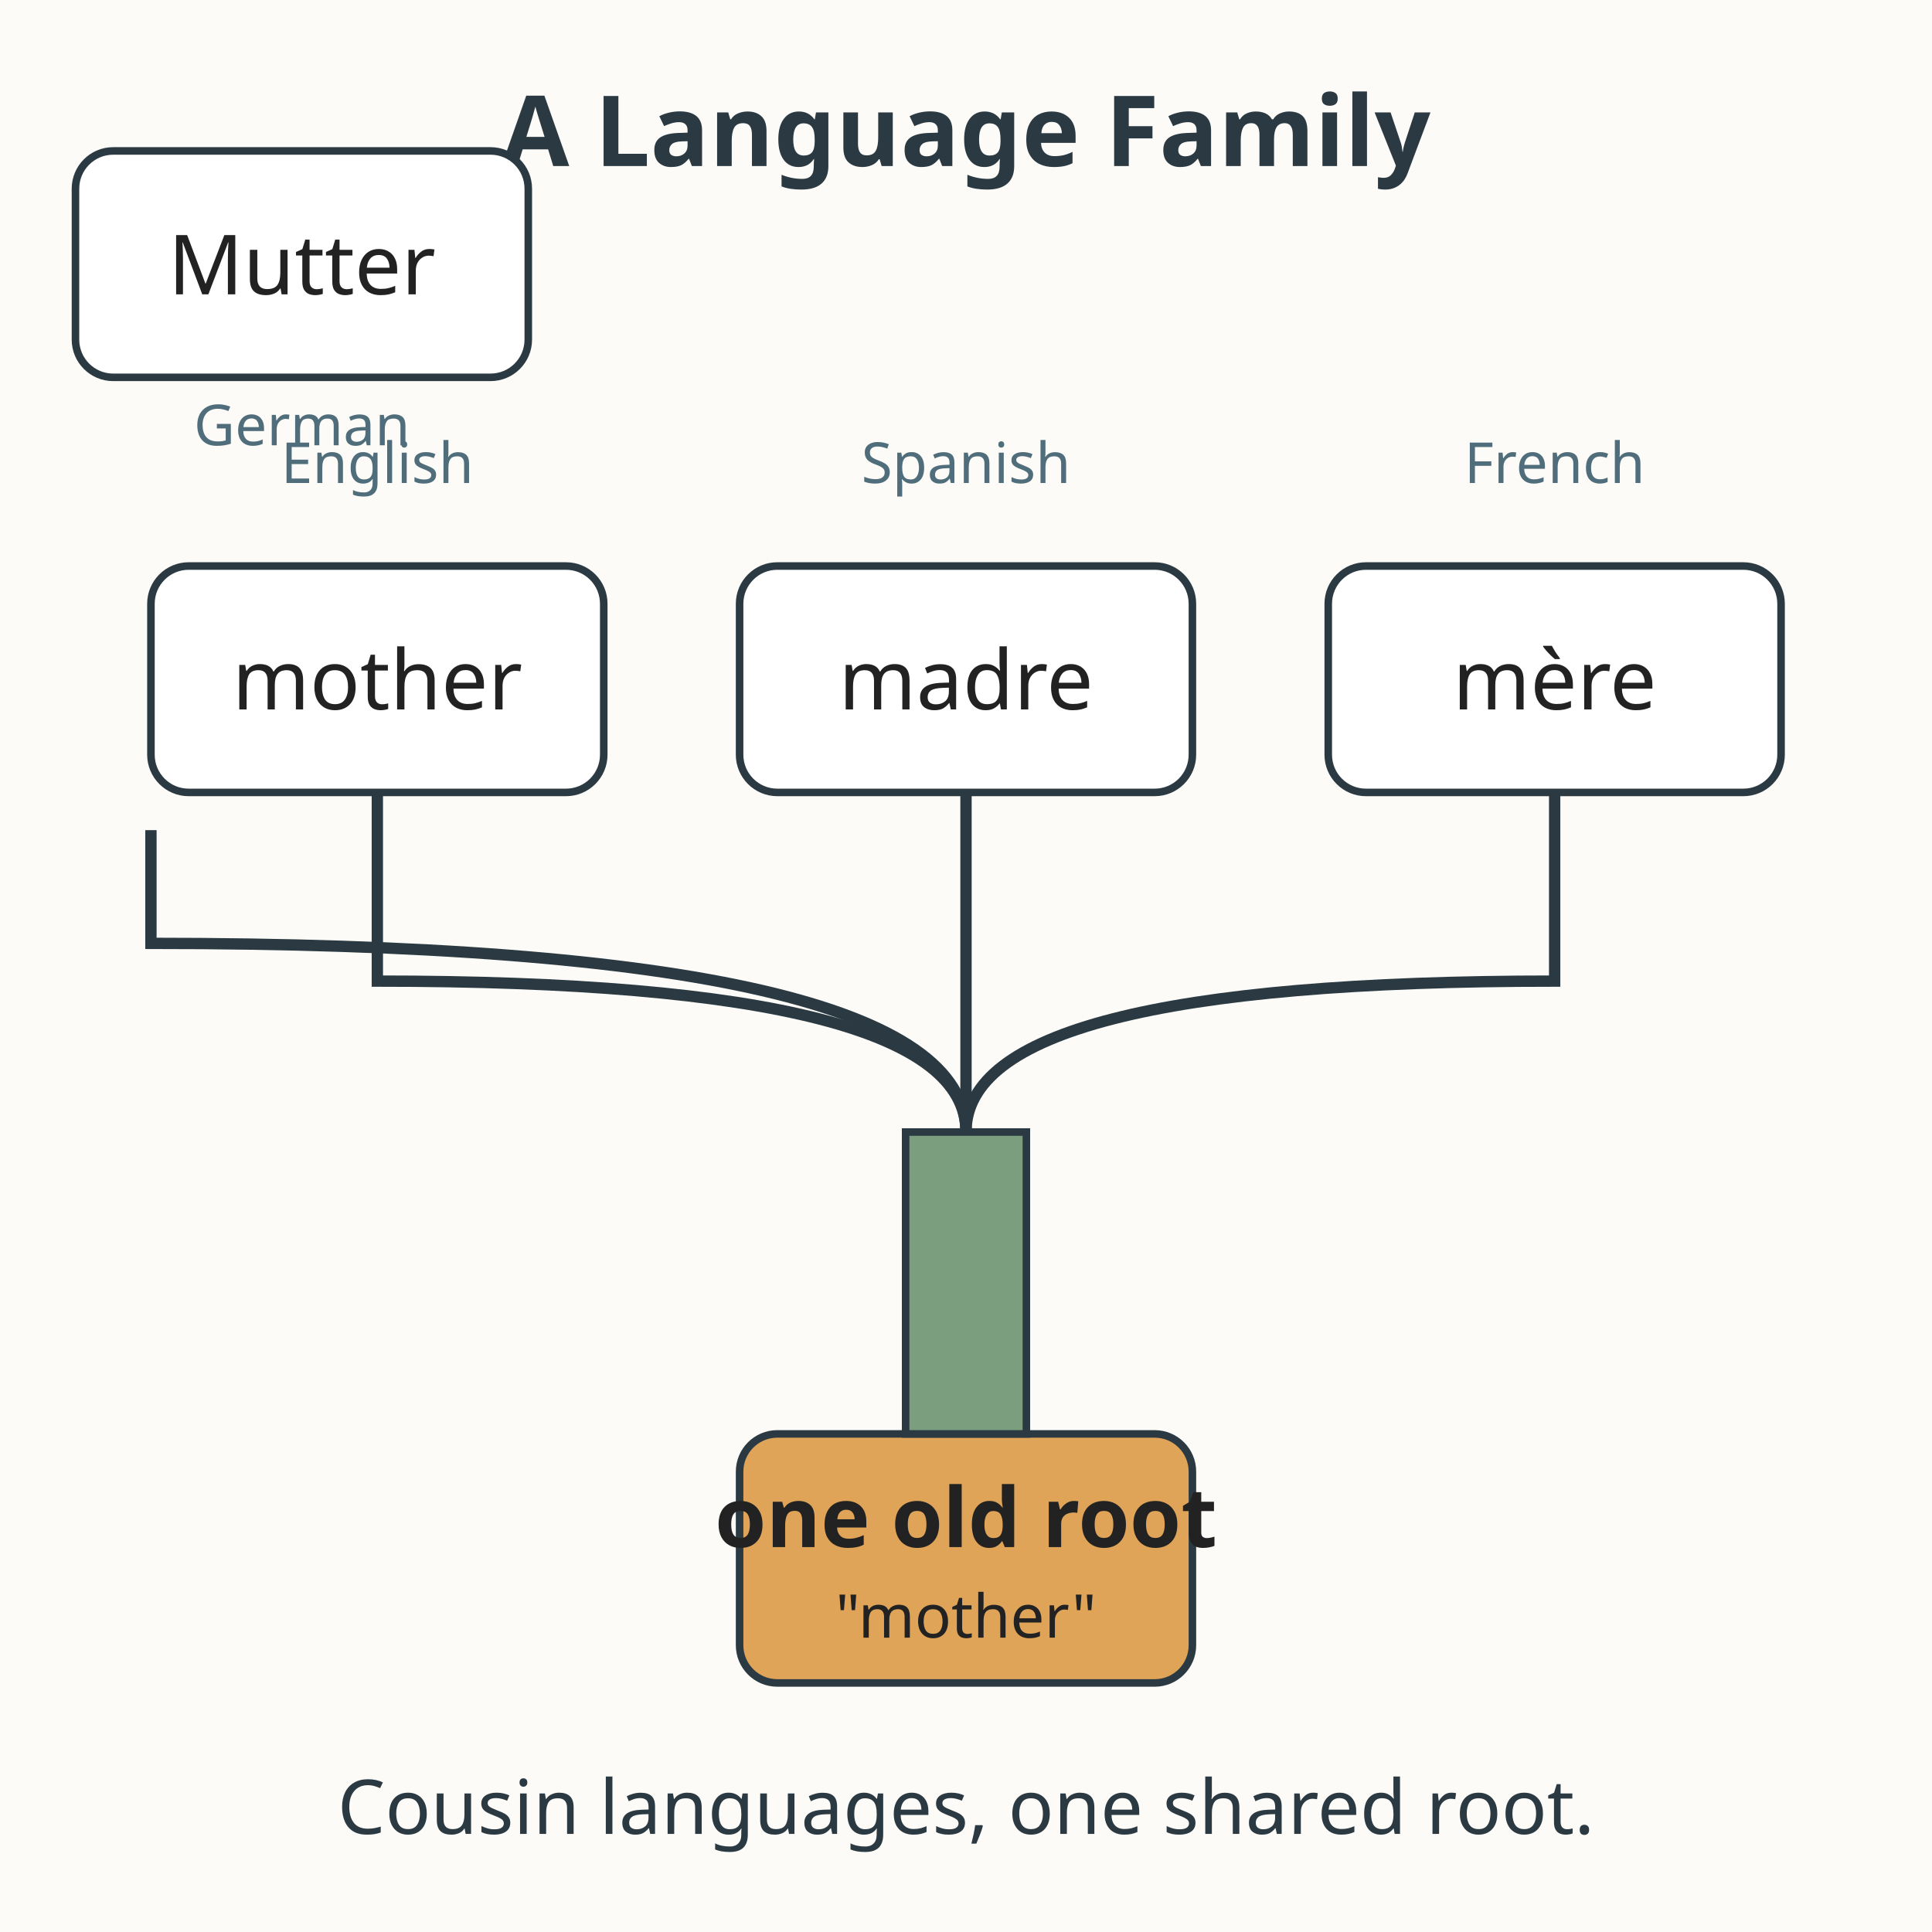
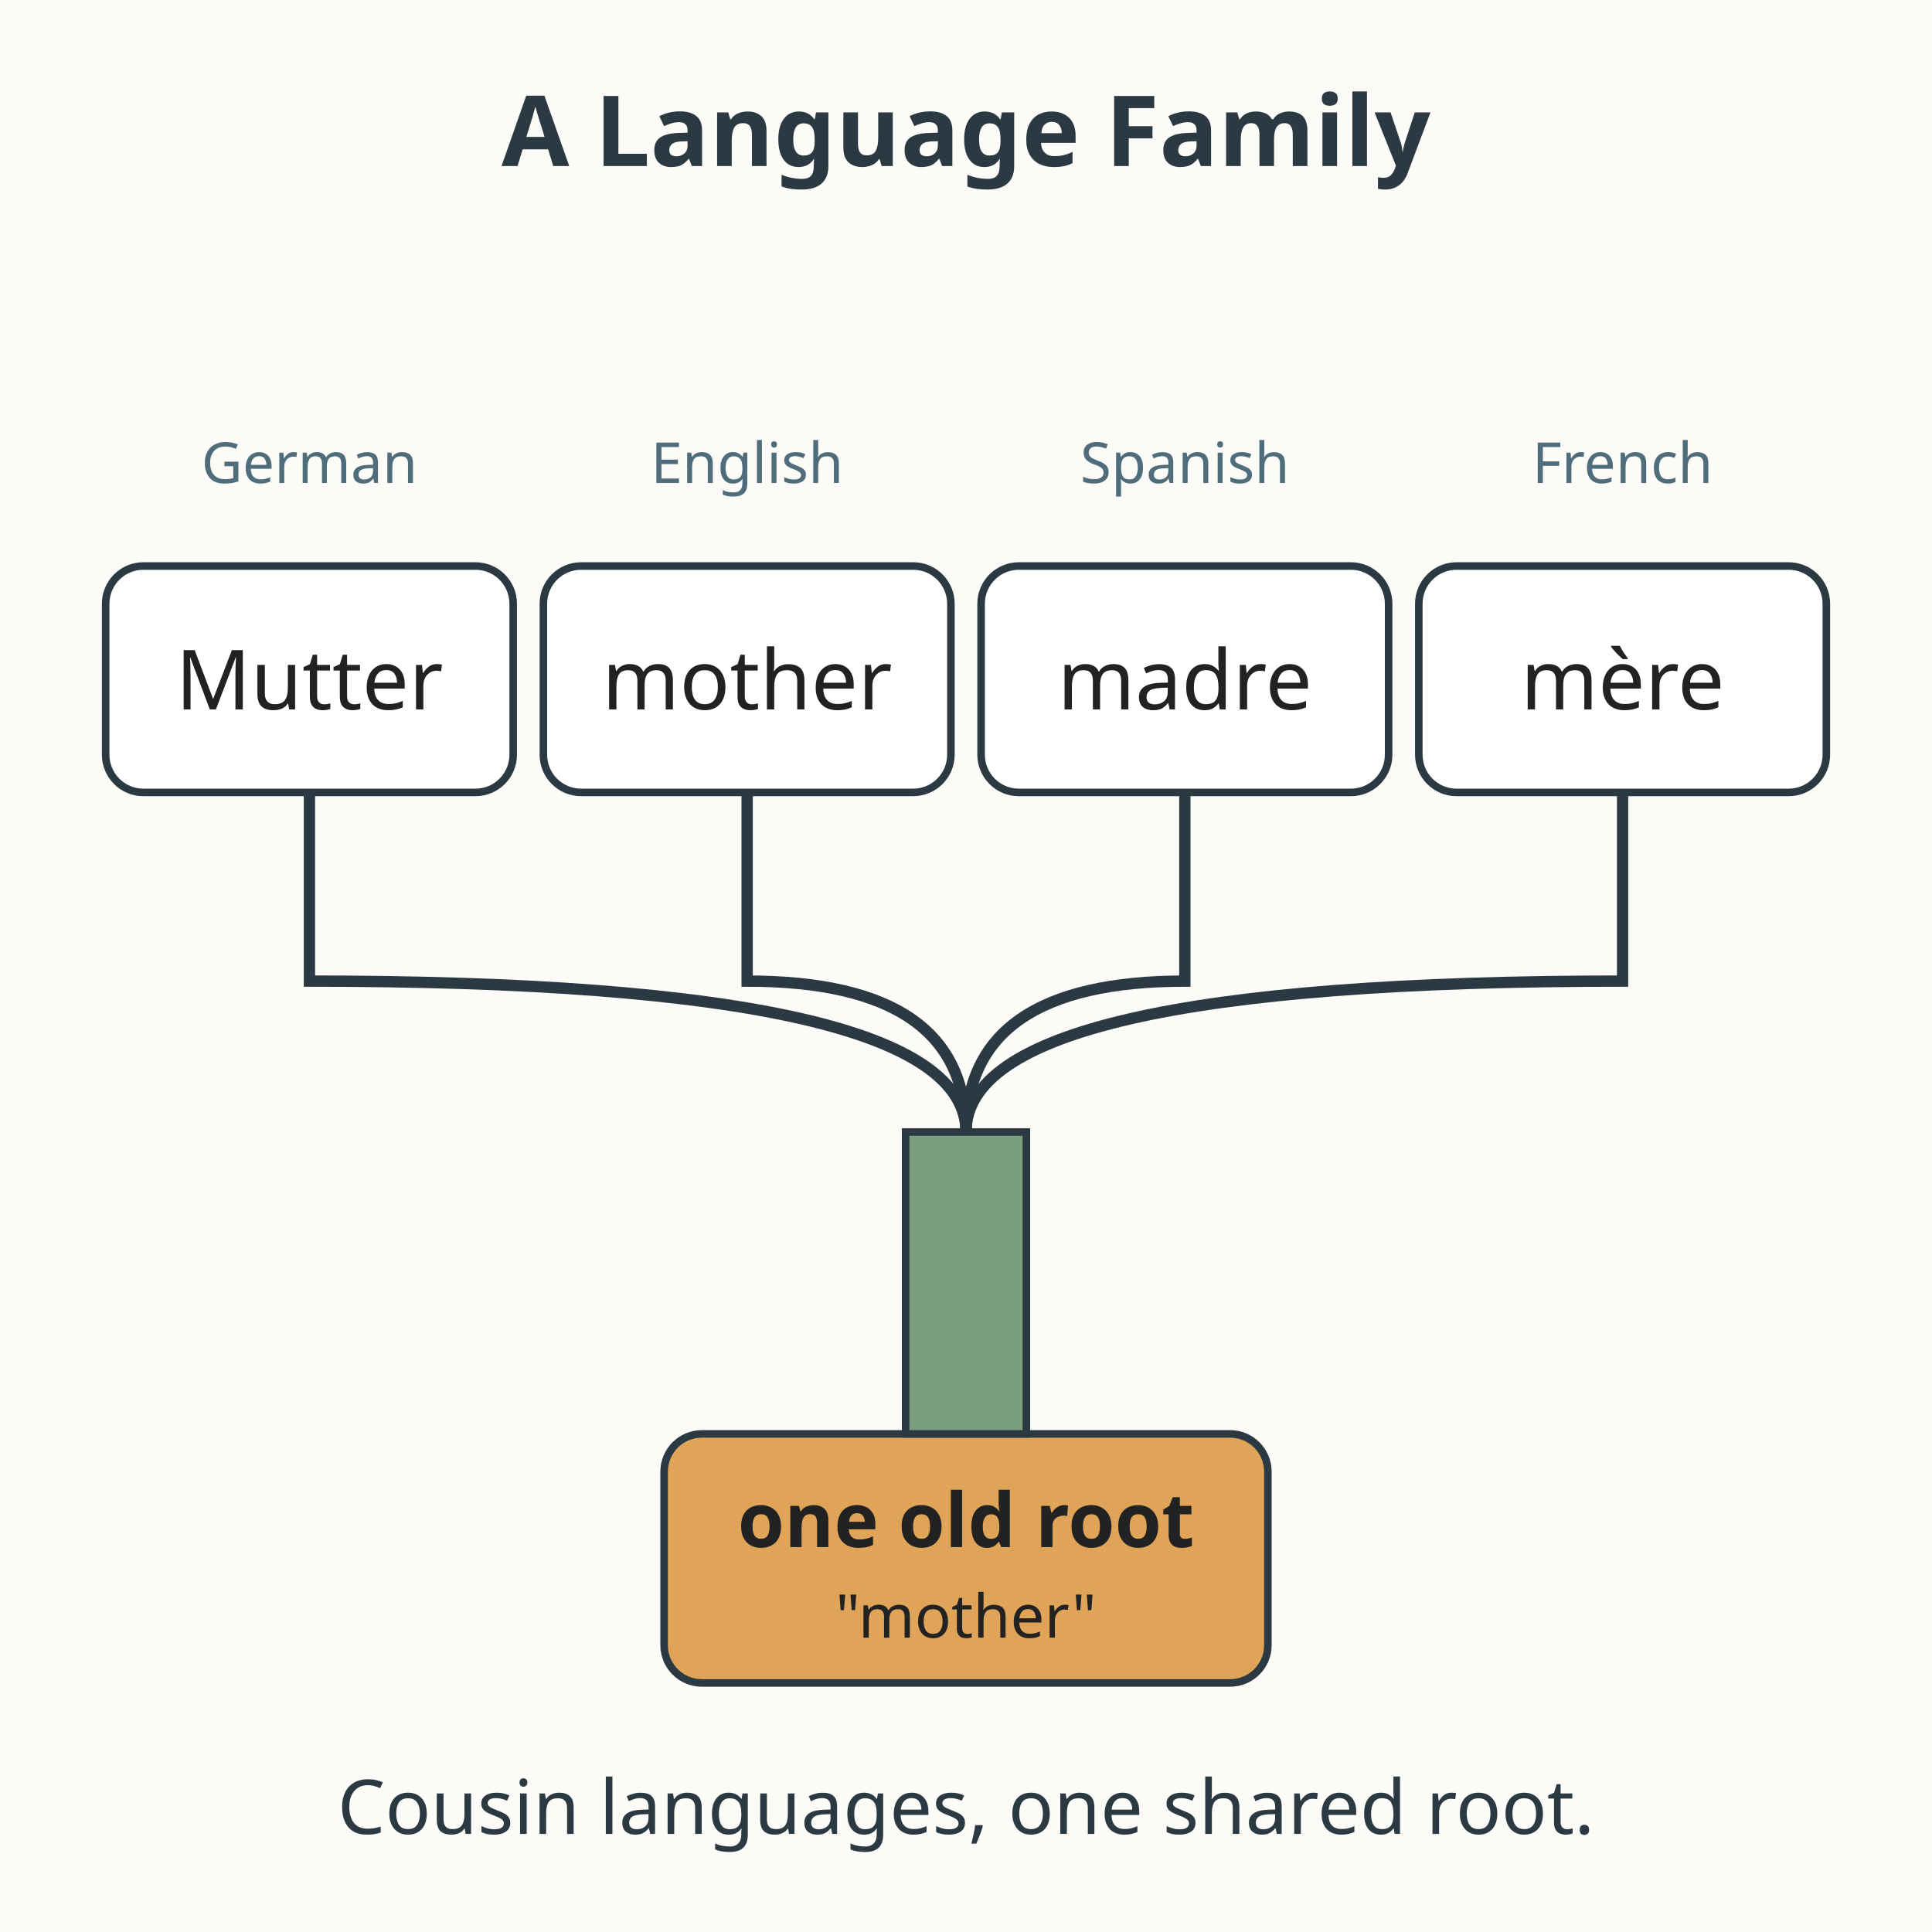
<svg xmlns="http://www.w3.org/2000/svg" viewBox="0 0 512 512" role="img" aria-labelledby="title-L-04-004-14-language-families-and-shared-roots desc-L-04-004-14-language-families-and-shared-roots">
  <rect width="512" height="512" fill="#fdfbf7" />
  <text x="256" y="44" text-anchor="middle" font-family="sans-serif" font-size="26" font-weight="bold" fill="#2b3a42">A Language Family</text>
-   <rect x="196" y="380" width="120" height="66" rx="10" fill="#e0a458" stroke="#2b3a42" stroke-width="2" />
-   <text x="256" y="410" text-anchor="middle" font-family="sans-serif" font-size="22" font-weight="bold" fill="#222222">one old root</text>
+   <rect x="176" y="380" width="160" height="66" rx="10" fill="#e0a458" stroke="#2b3a42" stroke-width="2" />
+   <text x="256" y="410" text-anchor="middle" font-family="sans-serif" font-size="20" font-weight="bold" fill="#222222">one old root</text>
  <text x="256" y="434" text-anchor="middle" font-family="sans-serif" font-size="16" fill="#222222">"mother"</text>
  <rect x="240" y="300" width="32" height="80" fill="#7a9e7e" stroke="#2b3a42" stroke-width="2" />
  <g stroke="#2b3a42" stroke-width="3" fill="none">
-     <path d="M256 300 Q256 260 100 260 L100 210" />
-     <path d="M256 300 Q256 260 256 210" />
-     <path d="M256 300 Q256 260 412 260 L412 210" />
+     <path d="M256 300 Q256 260 82 260 L82 210" />
+     <path d="M256 300 Q256 260 198 260 L198 210" />
+     <path d="M256 300 Q256 260 314 260 L314 210" />
+     <path d="M256 300 Q256 260 430 260 L430 210" />
  </g>
  <g font-family="sans-serif" font-size="22" fill="#222222" text-anchor="middle">
-     <rect x="40" y="150" width="120" height="60" rx="10" fill="#ffffff" stroke="#2b3a42" stroke-width="2" />
-     <text x="100" y="188">mother</text>
-     <text x="100" y="128" font-size="15" fill="#4f6d7a">English</text>
-     <rect x="196" y="150" width="120" height="60" rx="10" fill="#ffffff" stroke="#2b3a42" stroke-width="2" />
-     <text x="256" y="188">madre</text>
-     <text x="256" y="128" font-size="15" fill="#4f6d7a">Spanish</text>
-     <rect x="352" y="150" width="120" height="60" rx="10" fill="#ffffff" stroke="#2b3a42" stroke-width="2" />
-     <text x="412" y="188">mère</text>
-     <text x="412" y="128" font-size="15" fill="#4f6d7a">French</text>
+     <rect x="144" y="150" width="108" height="60" rx="10" fill="#ffffff" stroke="#2b3a42" stroke-width="2" />
+     <text x="198" y="188">mother</text>
+     <text x="198" y="128" text-anchor="middle" font-size="15" fill="#4f6d7a">English</text>
+     <rect x="260" y="150" width="108" height="60" rx="10" fill="#ffffff" stroke="#2b3a42" stroke-width="2" />
+     <text x="314" y="188">madre</text>
+     <text x="314" y="128" text-anchor="middle" font-size="15" fill="#4f6d7a">Spanish</text>
+     <rect x="376" y="150" width="108" height="60" rx="10" fill="#ffffff" stroke="#2b3a42" stroke-width="2" />
+     <text x="430" y="188">mère</text>
+     <text x="430" y="128" text-anchor="middle" font-size="15" fill="#4f6d7a">French</text>
  </g>
-   <path d="M256 300 Q256 250 40 250 L40 220" fill="none" stroke="#2b3a42" stroke-width="3" />
-   <rect x="20" y="40" width="120" height="60" rx="10" fill="#ffffff" stroke="#2b3a42" stroke-width="2" />
-   <text x="80" y="78" text-anchor="middle" font-family="sans-serif" font-size="22" fill="#222222">Mutter</text>
-   <text x="80" y="118" text-anchor="middle" font-family="sans-serif" font-size="15" fill="#4f6d7a">German</text>
+   <rect x="28" y="150" width="108" height="60" rx="10" fill="#ffffff" stroke="#2b3a42" stroke-width="2" />
+   <text x="82" y="188" text-anchor="middle" font-family="sans-serif" font-size="22" fill="#222222">Mutter</text>
+   <text x="82" y="128" text-anchor="middle" font-family="sans-serif" font-size="15" fill="#4f6d7a">German</text>
  <text x="256" y="486" text-anchor="middle" font-family="sans-serif" font-size="20" fill="#2b3a42">Cousin languages, one shared root.</text>
</svg>
